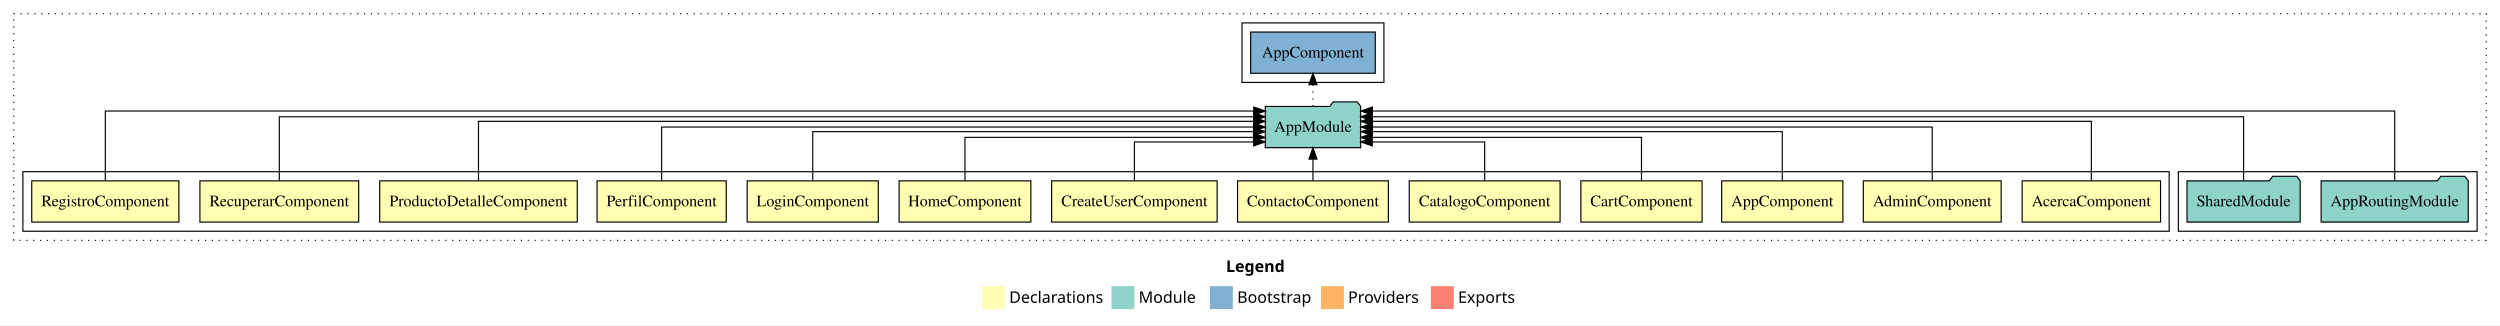
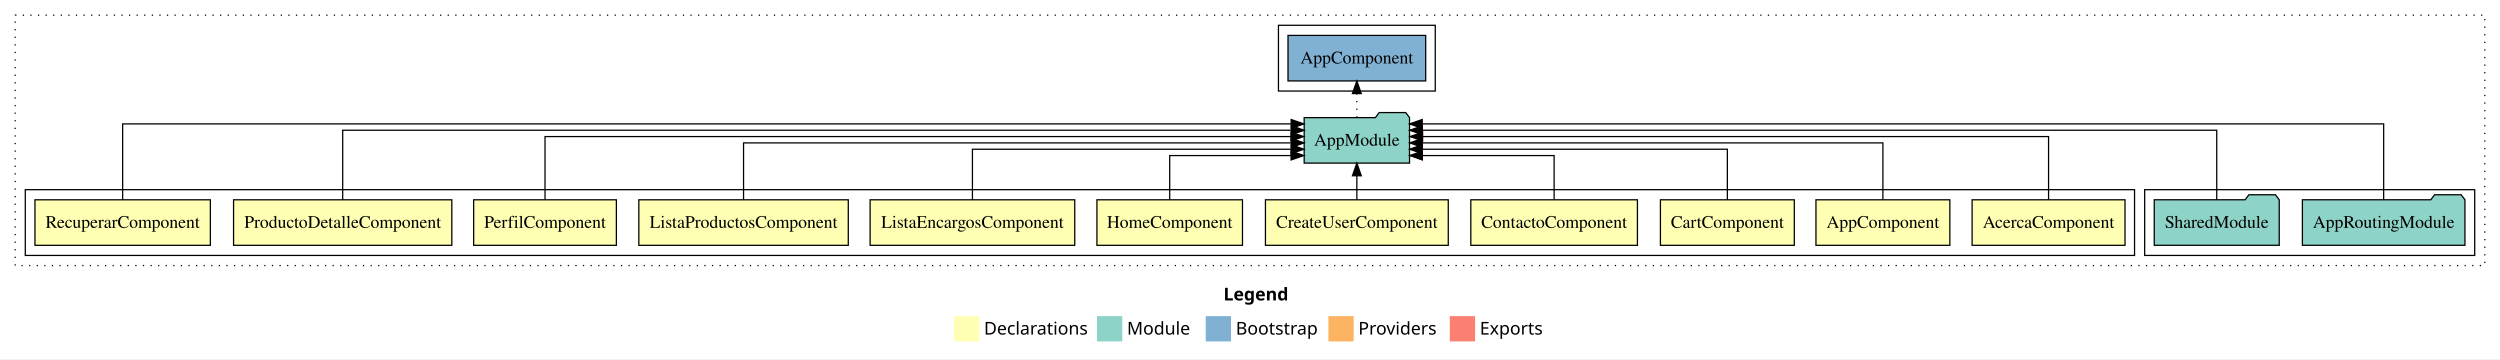
- <svg xmlns="http://www.w3.org/2000/svg" width="2184pt" height="284pt" viewBox="0.00 0.00 2184.00 284.00">
+ <svg xmlns="http://www.w3.org/2000/svg" width="1977pt" height="284pt" viewBox="0.00 0.00 1977.00 284.00">
  <g id="graph0" class="graph" transform="scale(1 1) rotate(0) translate(4 280)">
-     <polygon fill="white" stroke="transparent" points="-4,4 -4,-280 2180,-280 2180,4 -4,4" />
-     <text text-anchor="start" x="1067.01" y="-42.4" font-family="Times-12" font-weight="bold" font-size="14.00">Legend</text>
-     <polygon fill="#ffffb3" stroke="transparent" points="854,-10 854,-30 874,-30 874,-10 854,-10" />
-     <text text-anchor="start" x="877.63" y="-15.4" font-family="Times-12" font-size="14.00">  Declarations</text>
-     <polygon fill="#8dd3c7" stroke="transparent" points="967,-10 967,-30 987,-30 987,-10 967,-10" />
-     <text text-anchor="start" x="990.73" y="-15.4" font-family="Times-12" font-size="14.00">  Module</text>
-     <polygon fill="#80b1d3" stroke="transparent" points="1053,-10 1053,-30 1073,-30 1073,-10 1053,-10" />
-     <text text-anchor="start" x="1076.78" y="-15.4" font-family="Times-12" font-size="14.00">  Bootstrap</text>
-     <polygon fill="#fdb462" stroke="transparent" points="1150,-10 1150,-30 1170,-30 1170,-10 1150,-10" />
-     <text text-anchor="start" x="1173.67" y="-15.4" font-family="Times-12" font-size="14.00">  Providers</text>
-     <polygon fill="#fb8072" stroke="transparent" points="1246,-10 1246,-30 1266,-30 1266,-10 1246,-10" />
-     <text text-anchor="start" x="1269.73" y="-15.4" font-family="Times-12" font-size="14.00">  Exports</text>
+     <polygon fill="white" stroke="transparent" points="-4,4 -4,-280 1973,-280 1973,4 -4,4" />
+     <text text-anchor="start" x="963.51" y="-42.4" font-family="Times-12" font-weight="bold" font-size="14.00">Legend</text>
+     <polygon fill="#ffffb3" stroke="transparent" points="750.5,-10 750.5,-30 770.5,-30 770.5,-10 750.5,-10" />
+     <text text-anchor="start" x="774.13" y="-15.4" font-family="Times-12" font-size="14.00">  Declarations</text>
+     <polygon fill="#8dd3c7" stroke="transparent" points="863.5,-10 863.5,-30 883.5,-30 883.5,-10 863.5,-10" />
+     <text text-anchor="start" x="887.23" y="-15.4" font-family="Times-12" font-size="14.00">  Module</text>
+     <polygon fill="#80b1d3" stroke="transparent" points="949.5,-10 949.5,-30 969.5,-30 969.5,-10 949.5,-10" />
+     <text text-anchor="start" x="973.28" y="-15.4" font-family="Times-12" font-size="14.00">  Bootstrap</text>
+     <polygon fill="#fdb462" stroke="transparent" points="1046.5,-10 1046.5,-30 1066.5,-30 1066.5,-10 1046.5,-10" />
+     <text text-anchor="start" x="1070.17" y="-15.4" font-family="Times-12" font-size="14.00">  Providers</text>
+     <polygon fill="#fb8072" stroke="transparent" points="1142.5,-10 1142.5,-30 1162.5,-30 1162.5,-10 1142.5,-10" />
+     <text text-anchor="start" x="1166.23" y="-15.4" font-family="Times-12" font-size="14.00">  Exports</text>
    <g id="clust1" class="cluster">
-       <polygon fill="none" stroke="black" stroke-dasharray="1,5" points="8,-70 8,-268 2168,-268 2168,-70 8,-70" />
+       <polygon fill="none" stroke="black" stroke-dasharray="1,5" points="8,-70 8,-268 1961,-268 1961,-70 8,-70" />
+     </g>
+     <g id="clust14" class="cluster">
+       <polygon fill="none" stroke="black" points="1692,-78 1692,-130 1953,-130 1953,-78 1692,-78" />
    </g>
    <g id="clust16" class="cluster">
-       <polygon fill="none" stroke="black" points="1899,-78 1899,-130 2160,-130 2160,-78 1899,-78" />
-     </g>
-     <g id="clust18" class="cluster">
-       <polygon fill="none" stroke="black" points="1081,-208 1081,-260 1205,-260 1205,-208 1081,-208" />
+       <polygon fill="none" stroke="black" points="1007,-208 1007,-260 1131,-260 1131,-208 1007,-208" />
    </g>
    <g id="clust2" class="cluster">
-       <polygon fill="none" stroke="black" points="16,-78 16,-130 1891,-130 1891,-78 16,-78" />
+       <polygon fill="none" stroke="black" points="16,-78 16,-130 1684,-130 1684,-78 16,-78" />
    </g>
    <g id="node1" class="node">
-       <polygon fill="#ffffb3" stroke="black" points="1883.46,-122 1762.54,-122 1762.54,-86 1883.46,-86 1883.46,-122" />
-       <text text-anchor="middle" x="1823" y="-99.8" font-family="Times,serif" font-size="14.00">AcercaComponent</text>
+       <polygon fill="#ffffb3" stroke="black" points="1676.46,-122 1555.54,-122 1555.54,-86 1676.46,-86 1676.46,-122" />
+       <text text-anchor="middle" x="1616" y="-99.8" font-family="Times,serif" font-size="14.00">AcercaComponent</text>
+     </g>
+     <g id="node12" class="node">
+       <polygon fill="#8dd3c7" stroke="black" points="1110.66,-187 1107.66,-191 1086.66,-191 1083.66,-187 1027.34,-187 1027.34,-151 1110.66,-151 1110.66,-187" />
+       <text text-anchor="middle" x="1069" y="-164.8" font-family="Times,serif" font-size="14.00">AppModule</text>
+     </g>
+     <g id="edge1" class="edge">
+       <path fill="none" stroke="black" d="M1616,-122.22C1616,-142.37 1616,-172 1616,-172 1616,-172 1121.01,-172 1121.01,-172" />
+       <polygon fill="black" stroke="black" points="1121.01,-168.5 1111.01,-172 1121.01,-175.5 1121.01,-168.5" />
+     </g>
+     <g id="node2" class="node">
+       <polygon fill="#ffffb3" stroke="black" points="1537.94,-122 1432.06,-122 1432.06,-86 1537.94,-86 1537.94,-122" />
+       <text text-anchor="middle" x="1485" y="-99.8" font-family="Times,serif" font-size="14.00">AppComponent</text>
+     </g>
+     <g id="edge2" class="edge">
+       <path fill="none" stroke="black" d="M1485,-122.22C1485,-140.83 1485,-167 1485,-167 1485,-167 1120.79,-167 1120.79,-167" />
+       <polygon fill="black" stroke="black" points="1120.79,-163.5 1110.79,-167 1120.79,-170.5 1120.79,-163.5" />
+     </g>
+     <g id="node3" class="node">
+       <polygon fill="#ffffb3" stroke="black" points="1414.94,-122 1309.06,-122 1309.06,-86 1414.94,-86 1414.94,-122" />
+       <text text-anchor="middle" x="1362" y="-99.8" font-family="Times,serif" font-size="14.00">CartComponent</text>
+     </g>
+     <g id="edge3" class="edge">
+       <path fill="none" stroke="black" d="M1362,-122.03C1362,-139.06 1362,-162 1362,-162 1362,-162 1120.67,-162 1120.67,-162" />
+       <polygon fill="black" stroke="black" points="1120.67,-158.5 1110.67,-162 1120.67,-165.5 1120.67,-158.5" />
+     </g>
+     <g id="node4" class="node">
+       <polygon fill="#ffffb3" stroke="black" points="1290.88,-122 1159.12,-122 1159.12,-86 1290.88,-86 1290.88,-122" />
+       <text text-anchor="middle" x="1225" y="-99.8" font-family="Times,serif" font-size="14.00">ContactoComponent</text>
+     </g>
+     <g id="edge4" class="edge">
+       <path fill="none" stroke="black" d="M1225,-122.24C1225,-137.57 1225,-157 1225,-157 1225,-157 1120.81,-157 1120.81,-157" />
+       <polygon fill="black" stroke="black" points="1120.81,-153.5 1110.81,-157 1120.81,-160.5 1120.81,-153.5" />
+     </g>
+     <g id="node5" class="node">
+       <polygon fill="#ffffb3" stroke="black" points="1141.29,-122 996.71,-122 996.71,-86 1141.29,-86 1141.29,-122" />
+       <text text-anchor="middle" x="1069" y="-99.8" font-family="Times,serif" font-size="14.00">CreateUserComponent</text>
+     </g>
+     <g id="edge5" class="edge">
+       <path fill="none" stroke="black" d="M1069,-122.11C1069,-122.11 1069,-140.99 1069,-140.99" />
+       <polygon fill="black" stroke="black" points="1065.5,-140.99 1069,-150.99 1072.5,-140.99 1065.5,-140.99" />
+     </g>
+     <g id="node6" class="node">
+       <polygon fill="#ffffb3" stroke="black" points="978.55,-122 863.45,-122 863.45,-86 978.55,-86 978.55,-122" />
+       <text text-anchor="middle" x="921" y="-99.8" font-family="Times,serif" font-size="14.00">HomeComponent</text>
+     </g>
+     <g id="edge6" class="edge">
+       <path fill="none" stroke="black" d="M921,-122.24C921,-137.57 921,-157 921,-157 921,-157 1016.99,-157 1016.99,-157" />
+       <polygon fill="black" stroke="black" points="1016.99,-160.5 1026.99,-157 1016.98,-153.5 1016.99,-160.5" />
+     </g>
+     <g id="node7" class="node">
+       <polygon fill="#ffffb3" stroke="black" points="845.91,-122 684.09,-122 684.09,-86 845.91,-86 845.91,-122" />
+       <text text-anchor="middle" x="765" y="-99.8" font-family="Times,serif" font-size="14.00">ListaEncargosComponent</text>
+     </g>
+     <g id="edge7" class="edge">
+       <path fill="none" stroke="black" d="M765,-122.03C765,-139.06 765,-162 765,-162 765,-162 1017.05,-162 1017.05,-162" />
+       <polygon fill="black" stroke="black" points="1017.05,-165.5 1027.05,-162 1017.05,-158.5 1017.05,-165.5" />
+     </g>
+     <g id="node8" class="node">
+       <polygon fill="#ffffb3" stroke="black" points="666.82,-122 501.18,-122 501.18,-86 666.82,-86 666.82,-122" />
+       <text text-anchor="middle" x="584" y="-99.8" font-family="Times,serif" font-size="14.00">ListaProductosComponent</text>
+     </g>
+     <g id="edge8" class="edge">
+       <path fill="none" stroke="black" d="M584,-122.22C584,-140.83 584,-167 584,-167 584,-167 1017.23,-167 1017.23,-167" />
+       <polygon fill="black" stroke="black" points="1017.23,-170.5 1027.23,-167 1017.23,-163.5 1017.23,-170.5" />
+     </g>
+     <g id="node9" class="node">
+       <polygon fill="#ffffb3" stroke="black" points="483.43,-122 370.57,-122 370.57,-86 483.43,-86 483.43,-122" />
+       <text text-anchor="middle" x="427" y="-99.8" font-family="Times,serif" font-size="14.00">PerfilComponent</text>
+     </g>
+     <g id="edge9" class="edge">
+       <path fill="none" stroke="black" d="M427,-122.22C427,-142.37 427,-172 427,-172 427,-172 1016.88,-172 1016.88,-172" />
+       <polygon fill="black" stroke="black" points="1016.88,-175.5 1026.88,-172 1016.88,-168.5 1016.88,-175.5" />
+     </g>
+     <g id="node10" class="node">
+       <polygon fill="#ffffb3" stroke="black" points="353.3,-122 180.7,-122 180.7,-86 353.3,-86 353.3,-122" />
+       <text text-anchor="middle" x="267" y="-99.8" font-family="Times,serif" font-size="14.00">ProductoDetalleComponent</text>
+     </g>
+     <g id="edge10" class="edge">
+       <path fill="none" stroke="black" d="M267,-122.04C267,-143.66 267,-177 267,-177 267,-177 1017.29,-177 1017.29,-177" />
+       <polygon fill="black" stroke="black" points="1017.29,-180.5 1027.29,-177 1017.29,-173.5 1017.29,-180.5" />
+     </g>
+     <g id="node11" class="node">
+       <polygon fill="#ffffb3" stroke="black" points="162.35,-122 23.65,-122 23.65,-86 162.35,-86 162.35,-122" />
+       <text text-anchor="middle" x="93" y="-99.8" font-family="Times,serif" font-size="14.00">RecuperarComponent</text>
+     </g>
+     <g id="edge11" class="edge">
+       <path fill="none" stroke="black" d="M93,-122.09C93,-145.13 93,-182 93,-182 93,-182 1017.06,-182 1017.06,-182" />
+       <polygon fill="black" stroke="black" points="1017.06,-185.5 1027.06,-182 1017.06,-178.5 1017.06,-185.5" />
+     </g>
+     <g id="node15" class="node">
+       <polygon fill="#80b1d3" stroke="black" points="1123.44,-252 1014.56,-252 1014.56,-216 1123.44,-216 1123.44,-252" />
+       <text text-anchor="middle" x="1069" y="-229.8" font-family="Times,serif" font-size="14.00">AppComponent </text>
+     </g>
+     <g id="edge14" class="edge">
+       <path fill="none" stroke="black" stroke-dasharray="1,5" d="M1069,-187.11C1069,-187.11 1069,-205.99 1069,-205.99" />
+       <polygon fill="black" stroke="black" points="1065.5,-205.99 1069,-215.99 1072.5,-205.99 1065.5,-205.99" />
+     </g>
+     <g id="node13" class="node">
+       <polygon fill="#8dd3c7" stroke="black" points="1945.27,-122 1942.27,-126 1921.27,-126 1918.27,-122 1816.73,-122 1816.73,-86 1945.27,-86 1945.27,-122" />
+       <text text-anchor="middle" x="1881" y="-99.8" font-family="Times,serif" font-size="14.00">AppRoutingModule</text>
+     </g>
+     <g id="edge12" class="edge">
+       <path fill="none" stroke="black" d="M1881,-122.09C1881,-145.13 1881,-182 1881,-182 1881,-182 1120.66,-182 1120.66,-182" />
+       <polygon fill="black" stroke="black" points="1120.66,-178.5 1110.66,-182 1120.66,-185.5 1120.66,-178.5" />
    </g>
    <g id="node14" class="node">
-       <polygon fill="#8dd3c7" stroke="black" points="1184.66,-187 1181.66,-191 1160.66,-191 1157.66,-187 1101.34,-187 1101.34,-151 1184.66,-151 1184.66,-187" />
-       <text text-anchor="middle" x="1143" y="-164.8" font-family="Times,serif" font-size="14.00">AppModule</text>
-     </g>
-     <g id="edge1" class="edge">
-       <path fill="none" stroke="black" d="M1823,-122.03C1823,-142.77 1823,-174 1823,-174 1823,-174 1194.77,-174 1194.77,-174" />
-       <polygon fill="black" stroke="black" points="1194.77,-170.5 1184.77,-174 1194.77,-177.5 1194.77,-170.5" />
-     </g>
-     <g id="node2" class="node">
-       <polygon fill="#ffffb3" stroke="black" points="1744.22,-122 1623.78,-122 1623.78,-86 1744.22,-86 1744.22,-122" />
-       <text text-anchor="middle" x="1684" y="-99.8" font-family="Times,serif" font-size="14.00">AdminComponent</text>
-     </g>
-     <g id="edge2" class="edge">
-       <path fill="none" stroke="black" d="M1684,-122.11C1684,-141.34 1684,-169 1684,-169 1684,-169 1195,-169 1195,-169" />
-       <polygon fill="black" stroke="black" points="1195,-165.5 1185,-169 1195,-172.5 1195,-165.5" />
-     </g>
-     <g id="node3" class="node">
-       <polygon fill="#ffffb3" stroke="black" points="1605.94,-122 1500.06,-122 1500.06,-86 1605.94,-86 1605.94,-122" />
-       <text text-anchor="middle" x="1553" y="-99.8" font-family="Times,serif" font-size="14.00">AppComponent</text>
-     </g>
-     <g id="edge3" class="edge">
-       <path fill="none" stroke="black" d="M1553,-122.3C1553,-140.27 1553,-165 1553,-165 1553,-165 1194.95,-165 1194.95,-165" />
-       <polygon fill="black" stroke="black" points="1194.95,-161.5 1184.95,-165 1194.95,-168.5 1194.95,-161.5" />
-     </g>
-     <g id="node4" class="node">
-       <polygon fill="#ffffb3" stroke="black" points="1482.94,-122 1377.06,-122 1377.06,-86 1482.94,-86 1482.94,-122" />
-       <text text-anchor="middle" x="1430" y="-99.8" font-family="Times,serif" font-size="14.00">CartComponent</text>
-     </g>
-     <g id="edge4" class="edge">
-       <path fill="none" stroke="black" d="M1430,-122.03C1430,-138.4 1430,-160 1430,-160 1430,-160 1194.73,-160 1194.73,-160" />
-       <polygon fill="black" stroke="black" points="1194.73,-156.5 1184.73,-160 1194.73,-163.5 1194.73,-156.5" />
-     </g>
-     <g id="node5" class="node">
-       <polygon fill="#ffffb3" stroke="black" points="1358.88,-122 1227.12,-122 1227.12,-86 1358.88,-86 1358.88,-122" />
-       <text text-anchor="middle" x="1293" y="-99.8" font-family="Times,serif" font-size="14.00">CatalogoComponent</text>
-     </g>
-     <g id="edge5" class="edge">
-       <path fill="none" stroke="black" d="M1293,-122.19C1293,-137.18 1293,-156 1293,-156 1293,-156 1194.78,-156 1194.78,-156" />
-       <polygon fill="black" stroke="black" points="1194.78,-152.5 1184.78,-156 1194.78,-159.5 1194.78,-152.5" />
-     </g>
-     <g id="node6" class="node">
-       <polygon fill="#ffffb3" stroke="black" points="1208.88,-122 1077.12,-122 1077.12,-86 1208.88,-86 1208.88,-122" />
-       <text text-anchor="middle" x="1143" y="-99.8" font-family="Times,serif" font-size="14.00">ContactoComponent</text>
-     </g>
-     <g id="edge6" class="edge">
-       <path fill="none" stroke="black" d="M1143,-122.11C1143,-122.11 1143,-140.99 1143,-140.99" />
-       <polygon fill="black" stroke="black" points="1139.5,-140.99 1143,-150.99 1146.5,-140.99 1139.5,-140.99" />
-     </g>
-     <g id="node7" class="node">
-       <polygon fill="#ffffb3" stroke="black" points="1059.29,-122 914.71,-122 914.71,-86 1059.29,-86 1059.29,-122" />
-       <text text-anchor="middle" x="987" y="-99.8" font-family="Times,serif" font-size="14.00">CreateUserComponent</text>
-     </g>
-     <g id="edge7" class="edge">
-       <path fill="none" stroke="black" d="M987,-122.19C987,-137.18 987,-156 987,-156 987,-156 1091.19,-156 1091.19,-156" />
-       <polygon fill="black" stroke="black" points="1091.19,-159.5 1101.19,-156 1091.19,-152.5 1091.19,-159.5" />
-     </g>
-     <g id="node8" class="node">
-       <polygon fill="#ffffb3" stroke="black" points="896.55,-122 781.45,-122 781.45,-86 896.55,-86 896.55,-122" />
-       <text text-anchor="middle" x="839" y="-99.8" font-family="Times,serif" font-size="14.00">HomeComponent</text>
-     </g>
-     <g id="edge8" class="edge">
-       <path fill="none" stroke="black" d="M839,-122.03C839,-138.4 839,-160 839,-160 839,-160 1091.05,-160 1091.05,-160" />
-       <polygon fill="black" stroke="black" points="1091.05,-163.5 1101.05,-160 1091.05,-156.5 1091.05,-163.5" />
-     </g>
-     <g id="node9" class="node">
-       <polygon fill="#ffffb3" stroke="black" points="763.28,-122 648.72,-122 648.72,-86 763.28,-86 763.28,-122" />
-       <text text-anchor="middle" x="706" y="-99.8" font-family="Times,serif" font-size="14.00">LoginComponent</text>
-     </g>
-     <g id="edge9" class="edge">
-       <path fill="none" stroke="black" d="M706,-122.3C706,-140.27 706,-165 706,-165 706,-165 1091.1,-165 1091.1,-165" />
-       <polygon fill="black" stroke="black" points="1091.1,-168.5 1101.1,-165 1091.1,-161.5 1091.1,-168.5" />
-     </g>
-     <g id="node10" class="node">
-       <polygon fill="#ffffb3" stroke="black" points="630.43,-122 517.57,-122 517.57,-86 630.43,-86 630.43,-122" />
-       <text text-anchor="middle" x="574" y="-99.8" font-family="Times,serif" font-size="14.00">PerfilComponent</text>
-     </g>
-     <g id="edge10" class="edge">
-       <path fill="none" stroke="black" d="M574,-122.11C574,-141.34 574,-169 574,-169 574,-169 1091.16,-169 1091.16,-169" />
-       <polygon fill="black" stroke="black" points="1091.16,-172.5 1101.16,-169 1091.16,-165.5 1091.16,-172.5" />
-     </g>
-     <g id="node11" class="node">
-       <polygon fill="#ffffb3" stroke="black" points="500.3,-122 327.7,-122 327.7,-86 500.3,-86 500.3,-122" />
-       <text text-anchor="middle" x="414" y="-99.8" font-family="Times,serif" font-size="14.00">ProductoDetalleComponent</text>
-     </g>
-     <g id="edge11" class="edge">
-       <path fill="none" stroke="black" d="M414,-122.03C414,-142.77 414,-174 414,-174 414,-174 1091.19,-174 1091.19,-174" />
-       <polygon fill="black" stroke="black" points="1091.19,-177.5 1101.19,-174 1091.19,-170.5 1091.19,-177.5" />
-     </g>
-     <g id="node12" class="node">
-       <polygon fill="#ffffb3" stroke="black" points="309.35,-122 170.65,-122 170.65,-86 309.35,-86 309.35,-122" />
-       <text text-anchor="middle" x="240" y="-99.8" font-family="Times,serif" font-size="14.00">RecuperarComponent</text>
-     </g>
-     <g id="edge12" class="edge">
-       <path fill="none" stroke="black" d="M240,-122.29C240,-144.21 240,-178 240,-178 240,-178 1091.26,-178 1091.26,-178" />
-       <polygon fill="black" stroke="black" points="1091.26,-181.5 1101.26,-178 1091.26,-174.5 1091.26,-181.5" />
-     </g>
-     <g id="node13" class="node">
-       <polygon fill="#ffffb3" stroke="black" points="152.27,-122 23.73,-122 23.73,-86 152.27,-86 152.27,-122" />
-       <text text-anchor="middle" x="88" y="-99.8" font-family="Times,serif" font-size="14.00">RegistroComponent</text>
+       <polygon fill="#8dd3c7" stroke="black" points="1798.42,-122 1795.42,-126 1774.42,-126 1771.42,-122 1699.58,-122 1699.58,-86 1798.42,-86 1798.42,-122" />
+       <text text-anchor="middle" x="1749" y="-99.8" font-family="Times,serif" font-size="14.00">SharedModule</text>
    </g>
    <g id="edge13" class="edge">
-       <path fill="none" stroke="black" d="M88,-122.32C88,-145.66 88,-183 88,-183 88,-183 1091.32,-183 1091.32,-183" />
-       <polygon fill="black" stroke="black" points="1091.32,-186.5 1101.32,-183 1091.32,-179.5 1091.32,-186.5" />
-     </g>
-     <g id="node17" class="node">
-       <polygon fill="#80b1d3" stroke="black" points="1197.44,-252 1088.56,-252 1088.56,-216 1197.44,-216 1197.44,-252" />
-       <text text-anchor="middle" x="1143" y="-229.8" font-family="Times,serif" font-size="14.00">AppComponent </text>
-     </g>
-     <g id="edge16" class="edge">
-       <path fill="none" stroke="black" stroke-dasharray="1,5" d="M1143,-187.11C1143,-187.11 1143,-205.99 1143,-205.99" />
-       <polygon fill="black" stroke="black" points="1139.5,-205.99 1143,-215.99 1146.5,-205.99 1139.5,-205.99" />
-     </g>
-     <g id="node15" class="node">
-       <polygon fill="#8dd3c7" stroke="black" points="2152.27,-122 2149.27,-126 2128.27,-126 2125.27,-122 2023.73,-122 2023.73,-86 2152.27,-86 2152.27,-122" />
-       <text text-anchor="middle" x="2088" y="-99.8" font-family="Times,serif" font-size="14.00">AppRoutingModule</text>
-     </g>
-     <g id="edge14" class="edge">
-       <path fill="none" stroke="black" d="M2088,-122.32C2088,-145.66 2088,-183 2088,-183 2088,-183 1194.82,-183 1194.82,-183" />
-       <polygon fill="black" stroke="black" points="1194.82,-179.5 1184.82,-183 1194.82,-186.5 1194.82,-179.5" />
-     </g>
-     <g id="node16" class="node">
-       <polygon fill="#8dd3c7" stroke="black" points="2005.42,-122 2002.42,-126 1981.42,-126 1978.42,-122 1906.58,-122 1906.58,-86 2005.42,-86 2005.42,-122" />
-       <text text-anchor="middle" x="1956" y="-99.8" font-family="Times,serif" font-size="14.00">SharedModule</text>
-     </g>
-     <g id="edge15" class="edge">
-       <path fill="none" stroke="black" d="M1956,-122.29C1956,-144.21 1956,-178 1956,-178 1956,-178 1194.72,-178 1194.72,-178" />
-       <polygon fill="black" stroke="black" points="1194.72,-174.5 1184.72,-178 1194.72,-181.5 1194.72,-174.5" />
+       <path fill="none" stroke="black" d="M1749,-122.04C1749,-143.66 1749,-177 1749,-177 1749,-177 1120.77,-177 1120.77,-177" />
+       <polygon fill="black" stroke="black" points="1120.77,-173.5 1110.77,-177 1120.77,-180.5 1120.77,-173.5" />
    </g>
  </g>
</svg>
